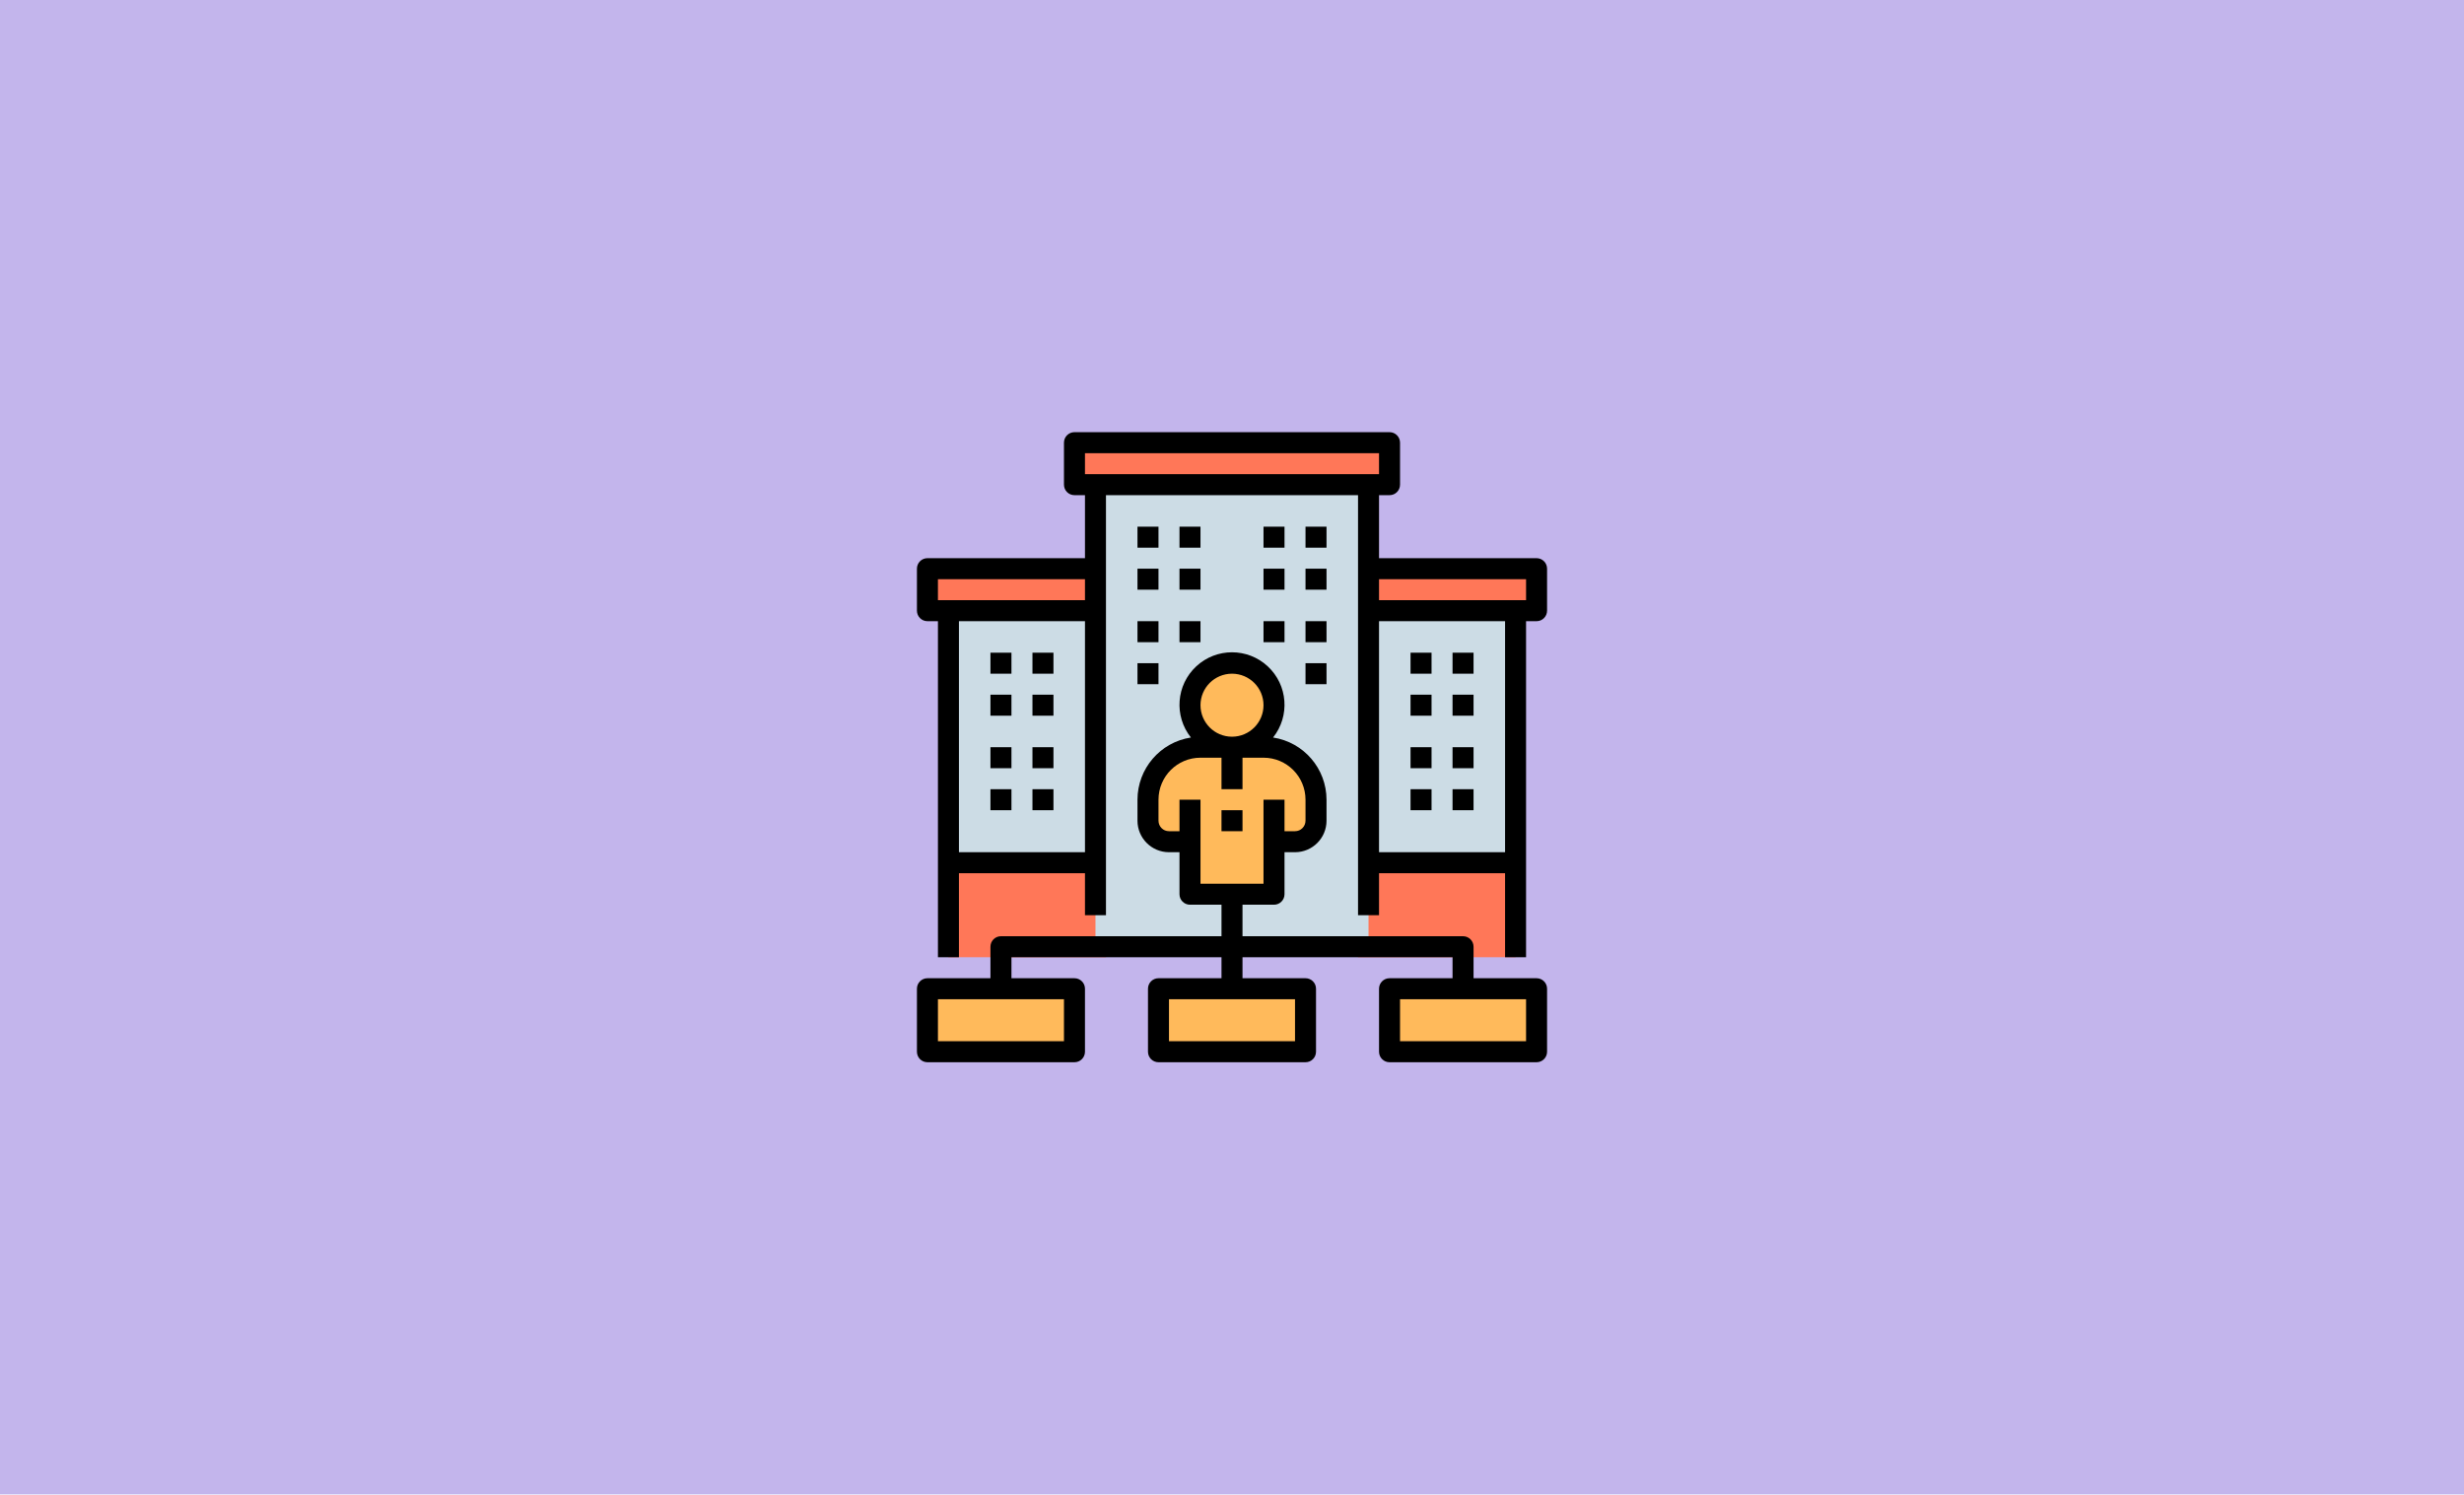
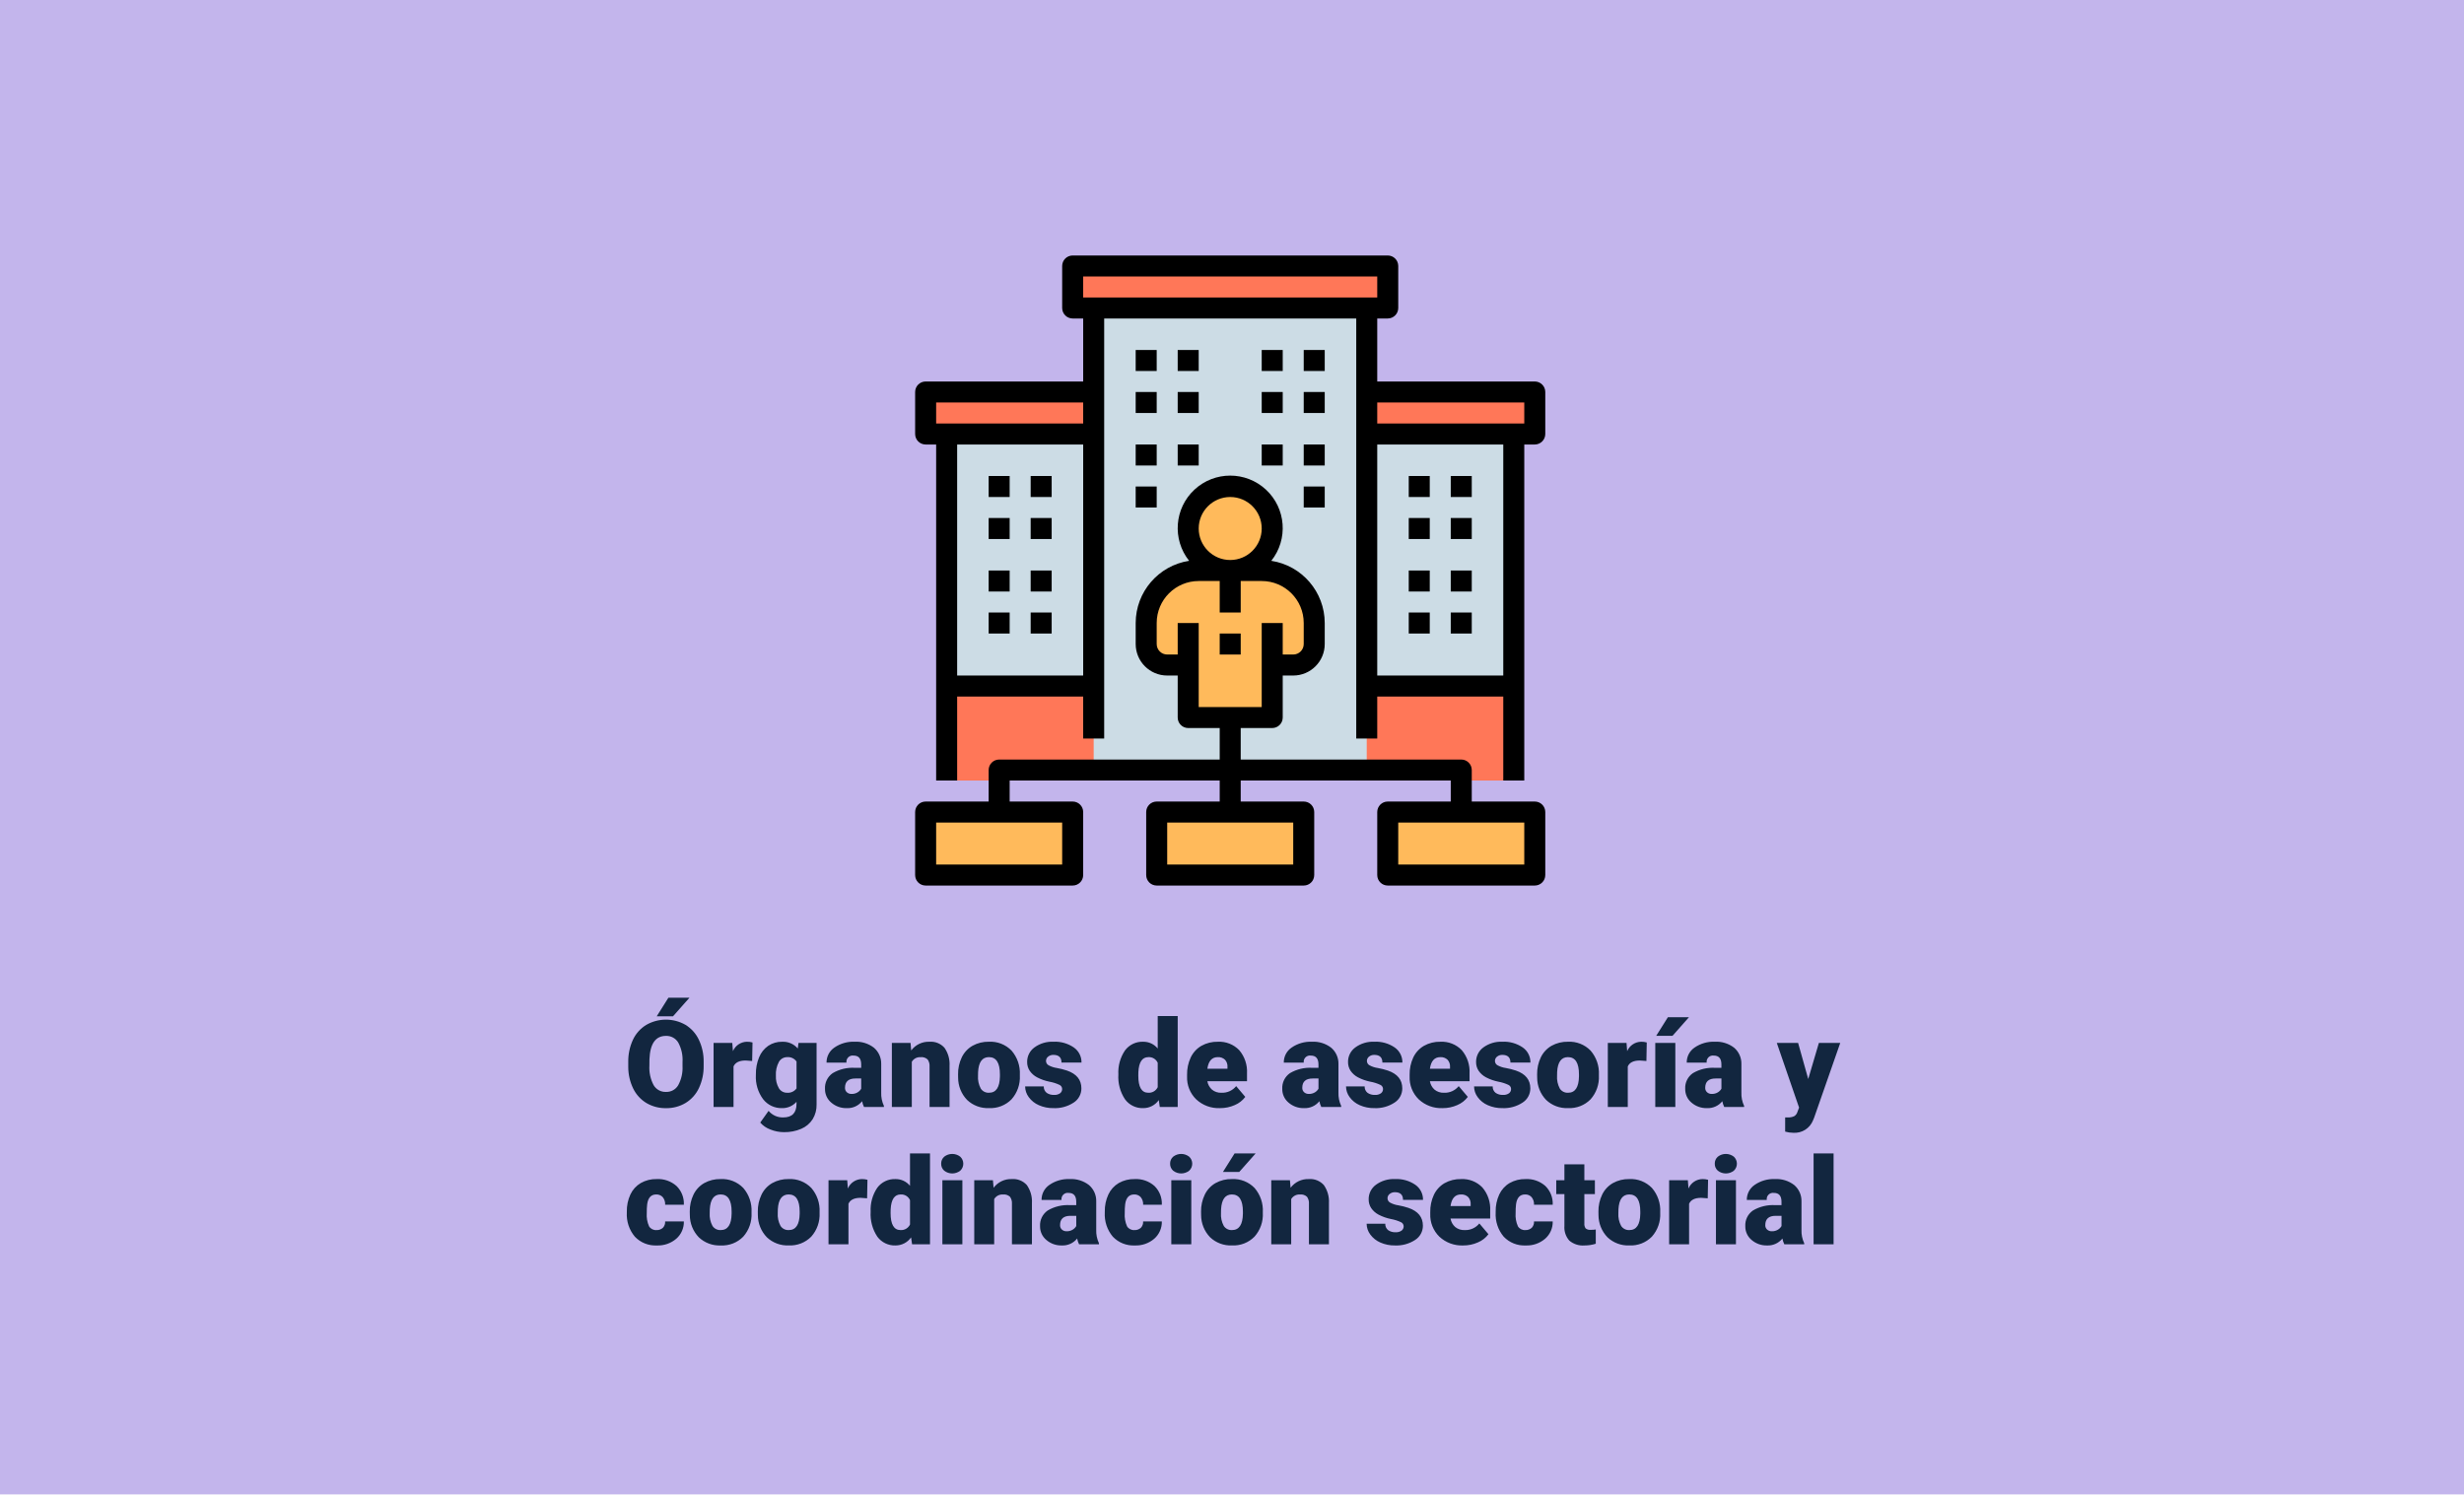
<svg xmlns="http://www.w3.org/2000/svg" width="610" height="370" viewBox="0 0 610 370">
-   <g id="Grupo_85495" data-name="Grupo 85495" transform="translate(-810.008 -90.447)">
-     <rect id="Rectángulo_6948" data-name="Rectángulo 6948" width="610" height="370" transform="translate(810.008 90.447)" fill="#c3b5ec" />
-     <g id="organizacion" transform="translate(1037.008 197.447)">
+   <g id="Grupo_86288" data-name="Grupo 86288" transform="translate(-180 -971.221)">
+     <path id="Trazado_151111" data-name="Trazado 151111" d="M0,0H610V370H0Z" transform="translate(180 971.221)" fill="#c3b5ec" />
+     <g id="organizacion" transform="translate(406.557 1034.475)">
      <path id="Trazado_146935" data-name="Trazado 146935" d="M24,136H63v83.2H24Zm0,0" transform="translate(-16.2 -91.8)" fill="#ccdce5" />
      <path id="Trazado_146936" data-name="Trazado 146936" d="M24,328H63v23.4H24Zm0,0" transform="translate(-16.2 -221.4)" fill="#ff7758" />
      <path id="Trazado_146937" data-name="Trazado 146937" d="M8,104H52.2v10.4H8Zm0,0" transform="translate(-5.4 -70.2)" fill="#ff7758" />
      <path id="Trazado_146941" data-name="Trazado 146941" d="M336,136h39v83.2H336Zm0,0" transform="translate(-226.8 -91.8)" fill="#ccdce5" />
      <path id="Trazado_146942" data-name="Trazado 146942" d="M336,328h39v23.4H336Zm0,0" transform="translate(-226.8 -221.4)" fill="#ff7758" />
      <path id="Trazado_146943" data-name="Trazado 146943" d="M336,104h44.2v10.4H336Zm0,0" transform="translate(-226.8 -70.2)" fill="#ff7758" />
      <path id="Trazado_146947" data-name="Trazado 146947" d="M136,32h67.6V149H136Zm0,0" transform="translate(-91.8 -21.6)" fill="#ccdce5" />
      <path id="Trazado_146948" data-name="Trazado 146948" d="M120,8h78V18.4H120Zm0,0" transform="translate(-81 -5.4)" fill="#ff7758" />
      <path id="Trazado_146949" data-name="Trazado 146949" d="M228.8,186.4A10.4,10.4,0,1,1,218.4,176,10.4,10.4,0,0,1,228.8,186.4Zm0,0" transform="translate(-140.4 -118.8)" fill="#ffba5b" />
      <path id="Trazado_146950" data-name="Trazado 146950" d="M176,258.2V253a13,13,0,0,1,13-13h15.6a13,13,0,0,1,13,13v5.2a5.2,5.2,0,0,1-5.2,5.2h-5.2v13H186.4v-13h-5.2A5.2,5.2,0,0,1,176,258.2Zm0,0" transform="translate(-118.8 -162)" fill="#ffba5b" />
      <g id="Grupo_84320" data-name="Grupo 84320" transform="translate(2.6 137.8)">
        <path id="Trazado_146952" data-name="Trazado 146952" d="M8,424H44.4v15.6H8Zm0,0" transform="translate(-8 -424)" fill="#ffba5b" />
        <path id="Trazado_146953" data-name="Trazado 146953" d="M184,424h36.4v15.6H184Zm0,0" transform="translate(-126.8 -424)" fill="#ffba5b" />
        <path id="Trazado_146954" data-name="Trazado 146954" d="M360,424h36.4v15.6H360Zm0,0" transform="translate(-245.6 -424)" fill="#ffba5b" />
      </g>
      <path id="Trazado_146955" data-name="Trazado 146955" d="M232,288h5.2v5.2H232Zm0,0" transform="translate(-156.6 -194.4)" />
      <path id="Trazado_146956" data-name="Trazado 146956" d="M153.4,248.6H137.8v-7.8a2.6,2.6,0,0,0-2.6-2.6H80.6v-7.8h7.8a2.6,2.6,0,0,0,2.6-2.6V217.4h2.6a7.8,7.8,0,0,0,7.8-7.8v-5.2A15.6,15.6,0,0,0,88.169,189a13,13,0,1,0-20.338,0A15.6,15.6,0,0,0,54.6,204.4v5.2a7.8,7.8,0,0,0,7.8,7.8H65v10.4a2.6,2.6,0,0,0,2.6,2.6h7.8v7.8H20.8a2.6,2.6,0,0,0-2.6,2.6v7.8H2.6A2.6,2.6,0,0,0,0,251.2v15.6a2.6,2.6,0,0,0,2.6,2.6H39a2.6,2.6,0,0,0,2.6-2.6V251.2a2.6,2.6,0,0,0-2.6-2.6H23.4v-5.2h52v5.2H59.8a2.6,2.6,0,0,0-2.6,2.6v15.6a2.6,2.6,0,0,0,2.6,2.6H96.2a2.6,2.6,0,0,0,2.6-2.6V251.2a2.6,2.6,0,0,0-2.6-2.6H80.6v-5.2h52v5.2H117a2.6,2.6,0,0,0-2.6,2.6v15.6a2.6,2.6,0,0,0,2.6,2.6h36.4a2.6,2.6,0,0,0,2.6-2.6V251.2A2.6,2.6,0,0,0,153.4,248.6ZM78,173.2a7.8,7.8,0,1,1-7.8,7.8A7.8,7.8,0,0,1,78,173.2Zm-7.8,41.6V204.4H65v7.8H62.4a2.6,2.6,0,0,1-2.6-2.6v-5.2A10.4,10.4,0,0,1,70.2,194h5.2v7.8h5.2V194h5.2a10.4,10.4,0,0,1,10.4,10.4v5.2a2.6,2.6,0,0,1-2.6,2.6H91v-7.8H85.8v20.8H70.2ZM36.4,264.2H5.2V253.8H36.4Zm57.2,0H62.4V253.8H93.6Zm57.2,0H119.6V253.8h31.2Zm0,0" transform="translate(0 -113.4)" />
      <path id="Trazado_146957" data-name="Trazado 146957" d="M56,168h5.2v5.2H56Zm0,0" transform="translate(-37.8 -113.4)" />
      <path id="Trazado_146958" data-name="Trazado 146958" d="M88,168h5.2v5.2H88Zm0,0" transform="translate(-59.4 -113.4)" />
      <path id="Trazado_146959" data-name="Trazado 146959" d="M56,200h5.2v5.2H56Zm0,0" transform="translate(-37.8 -135)" />
      <path id="Trazado_146960" data-name="Trazado 146960" d="M88,200h5.2v5.2H88Zm0,0" transform="translate(-59.4 -135)" />
      <path id="Trazado_146961" data-name="Trazado 146961" d="M168,72h5.2v5.2H168Zm0,0" transform="translate(-113.4 -48.6)" />
      <path id="Trazado_146962" data-name="Trazado 146962" d="M200,72h5.2v5.2H200Zm0,0" transform="translate(-135 -48.6)" />
      <path id="Trazado_146963" data-name="Trazado 146963" d="M168,104h5.2v5.2H168Zm0,0" transform="translate(-113.4 -70.2)" />
      <path id="Trazado_146964" data-name="Trazado 146964" d="M200,104h5.2v5.2H200Zm0,0" transform="translate(-135 -70.2)" />
      <path id="Trazado_146965" data-name="Trazado 146965" d="M168,144h5.2v5.2H168Zm0,0" transform="translate(-113.4 -97.2)" />
      <path id="Trazado_146966" data-name="Trazado 146966" d="M200,144h5.2v5.2H200Zm0,0" transform="translate(-135 -97.2)" />
      <path id="Trazado_146967" data-name="Trazado 146967" d="M168,176h5.2v5.2H168Zm0,0" transform="translate(-113.4 -118.8)" />
      <path id="Trazado_146968" data-name="Trazado 146968" d="M296,144h5.2v5.2H296Zm0,0" transform="translate(-199.8 -97.2)" />
      <path id="Trazado_146969" data-name="Trazado 146969" d="M264,144h5.2v5.2H264Zm0,0" transform="translate(-178.2 -97.2)" />
      <path id="Trazado_146970" data-name="Trazado 146970" d="M296,176h5.2v5.2H296Zm0,0" transform="translate(-199.8 -118.8)" />
      <path id="Trazado_146971" data-name="Trazado 146971" d="M296,72h5.2v5.2H296Zm0,0" transform="translate(-199.8 -48.6)" />
      <path id="Trazado_146972" data-name="Trazado 146972" d="M264,72h5.2v5.2H264Zm0,0" transform="translate(-178.2 -48.6)" />
      <path id="Trazado_146973" data-name="Trazado 146973" d="M296,104h5.2v5.2H296Zm0,0" transform="translate(-199.8 -70.2)" />
      <path id="Trazado_146974" data-name="Trazado 146974" d="M264,104h5.2v5.2H264Zm0,0" transform="translate(-178.2 -70.2)" />
      <path id="Trazado_146975" data-name="Trazado 146975" d="M56,240h5.2v5.2H56Zm0,0" transform="translate(-37.8 -162)" />
      <path id="Trazado_146976" data-name="Trazado 146976" d="M88,240h5.2v5.2H88Zm0,0" transform="translate(-59.4 -162)" />
      <path id="Trazado_146977" data-name="Trazado 146977" d="M56,272h5.2v5.2H56Zm0,0" transform="translate(-37.8 -183.6)" />
      <path id="Trazado_146978" data-name="Trazado 146978" d="M88,272h5.2v5.2H88Zm0,0" transform="translate(-59.4 -183.6)" />
      <path id="Trazado_146979" data-name="Trazado 146979" d="M408,168h5.2v5.2H408Zm0,0" transform="translate(-275.4 -113.4)" />
      <path id="Trazado_146980" data-name="Trazado 146980" d="M376,168h5.2v5.2H376Zm0,0" transform="translate(-253.8 -113.4)" />
      <path id="Trazado_146981" data-name="Trazado 146981" d="M408,200h5.2v5.2H408Zm0,0" transform="translate(-275.4 -135)" />
      <path id="Trazado_146982" data-name="Trazado 146982" d="M376,200h5.2v5.2H376Zm0,0" transform="translate(-253.8 -135)" />
      <path id="Trazado_146983" data-name="Trazado 146983" d="M408,240h5.2v5.2H408Zm0,0" transform="translate(-275.4 -162)" />
      <path id="Trazado_146984" data-name="Trazado 146984" d="M376,240h5.2v5.2H376Zm0,0" transform="translate(-253.8 -162)" />
      <path id="Trazado_146985" data-name="Trazado 146985" d="M408,272h5.2v5.2H408Zm0,0" transform="translate(-275.4 -183.6)" />
      <path id="Trazado_146986" data-name="Trazado 146986" d="M376,272h5.2v5.2H376Zm0,0" transform="translate(-253.8 -183.6)" />
      <path id="Trazado_146987" data-name="Trazado 146987" d="M153.4,31.2h-39V15.6H117a2.6,2.6,0,0,0,2.6-2.6V2.6A2.6,2.6,0,0,0,117,0H39a2.6,2.6,0,0,0-2.6,2.6V13A2.6,2.6,0,0,0,39,15.6h2.6V31.2H2.6A2.6,2.6,0,0,0,0,33.8V44.2a2.6,2.6,0,0,0,2.6,2.6H5.2V130h5.2V109.2H41.6v10.4h5.2V15.6h62.4v104h5.2V109.2h31.2V130h5.2V46.8h2.6a2.6,2.6,0,0,0,2.6-2.6V33.8A2.6,2.6,0,0,0,153.4,31.2ZM5.2,36.4H41.6v5.2H5.2ZM10.4,104V46.8H41.6V104ZM44.2,10.4H41.6V5.2h72.8v5.2ZM114.4,104V46.8h31.2V104Zm36.4-62.4H114.4V36.4h36.4Zm0,0" />
    </g>
+     <path id="Trazado_151112" data-name="Trazado 151112" d="M42.7,18.775A12.577,12.577,0,0,1,41.54,24.3,8.553,8.553,0,0,1,38.251,28a9.157,9.157,0,0,1-4.856,1.3,9.286,9.286,0,0,1-4.834-1.252,8.538,8.538,0,0,1-3.289-3.582,12.215,12.215,0,0,1-1.238-5.347v-1.2a12.633,12.633,0,0,1,1.15-5.53,8.532,8.532,0,0,1,3.3-3.7A9.757,9.757,0,0,1,38.2,8.668a8.685,8.685,0,0,1,3.3,3.669A12.27,12.27,0,0,1,42.7,17.794Zm-5.229-.894a8.969,8.969,0,0,0-1.062-4.827,3.406,3.406,0,0,0-3.04-1.648q-3.867,0-4.087,5.8l-.015,1.567a9.224,9.224,0,0,0,1.04,4.819A3.4,3.4,0,0,0,33.4,25.279a3.36,3.36,0,0,0,3-1.655,8.972,8.972,0,0,0,1.069-4.761Zm-3.5-15.923h5.215l-4.072,4.6-4.028-.007ZM54.708,17.618,53.083,17.5q-2.329,0-2.988,1.465V29H45.158V13.15h4.629l.161,2.036a3.823,3.823,0,0,1,3.472-2.329,4.814,4.814,0,0,1,1.377.176Zm.923,3.34a10.7,10.7,0,0,1,.791-4.248,6.368,6.368,0,0,1,2.271-2.849,5.985,5.985,0,0,1,3.442-1A4.759,4.759,0,0,1,66,14.527l.176-1.377h4.482V28.4a6.682,6.682,0,0,1-.974,3.64,6.251,6.251,0,0,1-2.82,2.373,10.365,10.365,0,0,1-4.277.828,8.942,8.942,0,0,1-3.376-.659,6.1,6.1,0,0,1-2.5-1.714l2.065-2.9a4.527,4.527,0,0,0,3.633,1.626q3.281,0,3.281-3.369v-.5a4.636,4.636,0,0,1-3.589,1.567,5.728,5.728,0,0,1-4.687-2.219,9.2,9.2,0,0,1-1.787-5.94Zm4.951.308a5.638,5.638,0,0,0,.732,3.083,2.311,2.311,0,0,0,2.051,1.135,2.622,2.622,0,0,0,2.329-1.069V17.75a2.556,2.556,0,0,0-2.3-1.084,2.326,2.326,0,0,0-2.065,1.179A6.43,6.43,0,0,0,60.583,21.266ZM82.394,29a5.574,5.574,0,0,1-.469-1.421,4.59,4.59,0,0,1-3.809,1.714,5.623,5.623,0,0,1-3.809-1.355,4.313,4.313,0,0,1-1.567-3.406,4.433,4.433,0,0,1,1.9-3.9,9.7,9.7,0,0,1,5.537-1.318h1.523v-.839q0-2.193-1.89-2.193a1.545,1.545,0,0,0-1.758,1.737H73.122a4.425,4.425,0,0,1,1.956-3.731,8.218,8.218,0,0,1,4.988-1.434,7.205,7.205,0,0,1,4.79,1.479,5.144,5.144,0,0,1,1.8,4.058v7.017a7.186,7.186,0,0,0,.674,3.34V29ZM79.3,25.777a2.754,2.754,0,0,0,1.531-.4,2.479,2.479,0,0,0,.872-.894V21.954H80.27q-2.578,0-2.578,2.314a1.413,1.413,0,0,0,.454,1.091A1.643,1.643,0,0,0,79.3,25.777ZM93.922,13.15l.161,1.86a5.375,5.375,0,0,1,4.526-2.153,4.522,4.522,0,0,1,3.7,1.479,7.044,7.044,0,0,1,1.267,4.453V29H98.625V19a2.675,2.675,0,0,0-.483-1.765,2.236,2.236,0,0,0-1.758-.564,2.354,2.354,0,0,0-2.153,1.143V29H89.293V13.15Zm11.763,7.778a9.355,9.355,0,0,1,.923-4.226,6.6,6.6,0,0,1,2.651-2.849,7.985,7.985,0,0,1,4.058-1,7.288,7.288,0,0,1,5.61,2.2,8.46,8.46,0,0,1,2.051,6v.176a8.208,8.208,0,0,1-2.058,5.881,7.307,7.307,0,0,1-5.574,2.175,7.39,7.39,0,0,1-5.435-2.029,7.935,7.935,0,0,1-2.212-5.5Zm4.937.308a5.9,5.9,0,0,0,.688,3.223,2.294,2.294,0,0,0,2.036,1.025q2.637,0,2.7-4.058v-.5q0-4.263-2.725-4.263-2.476,0-2.681,3.677Zm20.83,3.311a1.14,1.14,0,0,0-.659-1.011,10.027,10.027,0,0,0-2.5-.791,11.422,11.422,0,0,1-3.047-1.077,5.1,5.1,0,0,1-1.831-1.619,3.865,3.865,0,0,1-.63-2.183,4.381,4.381,0,0,1,1.8-3.6,7.422,7.422,0,0,1,4.717-1.414,8.223,8.223,0,0,1,5.039,1.421,4.443,4.443,0,0,1,1.9,3.735h-4.951q0-1.9-2.007-1.9a1.989,1.989,0,0,0-1.3.432,1.338,1.338,0,0,0-.527,1.077,1.228,1.228,0,0,0,.645,1.069,6.09,6.09,0,0,0,2.058.674,17.785,17.785,0,0,1,2.483.63q3.574,1.23,3.574,4.409a4.151,4.151,0,0,1-1.926,3.53,8.447,8.447,0,0,1-4.988,1.362,8.62,8.62,0,0,1-3.633-.732,6.075,6.075,0,0,1-2.49-1.992,4.511,4.511,0,0,1-.894-2.651H126.9a1.908,1.908,0,0,0,.732,1.6,3.013,3.013,0,0,0,1.8.505,2.37,2.37,0,0,0,1.516-.41A1.312,1.312,0,0,0,131.452,24.547Zm13.916-3.589a9.682,9.682,0,0,1,1.626-5.933,5.352,5.352,0,0,1,4.541-2.168,4.552,4.552,0,0,1,3.574,1.67V6.5h4.951V29h-4.438l-.249-1.7a4.674,4.674,0,0,1-3.867,1.992,5.342,5.342,0,0,1-4.482-2.168A9.989,9.989,0,0,1,145.368,20.958Zm4.937.308q0,4.219,2.461,4.219a2.43,2.43,0,0,0,2.344-1.377V18.072a2.365,2.365,0,0,0-2.314-1.406q-2.285,0-2.476,3.691Zm20.229,8.027a8.148,8.148,0,0,1-5.9-2.175,7.512,7.512,0,0,1-2.256-5.662v-.41a9.734,9.734,0,0,1,.9-4.292,6.592,6.592,0,0,1,2.629-2.878,7.938,7.938,0,0,1,4.1-1.018,6.861,6.861,0,0,1,5.273,2.073,8.145,8.145,0,0,1,1.934,5.779v1.919H167.4a3.558,3.558,0,0,0,1.157,2.095,3.443,3.443,0,0,0,2.314.762,4.437,4.437,0,0,0,3.662-1.641l2.256,2.666a6.306,6.306,0,0,1-2.615,2.029A8.836,8.836,0,0,1,170.534,29.293Zm-.557-12.627q-2.168,0-2.578,2.871h4.98v-.381a2.445,2.445,0,0,0-.6-1.838A2.39,2.39,0,0,0,169.977,16.666ZM195.6,29a5.574,5.574,0,0,1-.469-1.421,4.59,4.59,0,0,1-3.809,1.714,5.623,5.623,0,0,1-3.809-1.355,4.313,4.313,0,0,1-1.567-3.406,4.433,4.433,0,0,1,1.9-3.9,9.7,9.7,0,0,1,5.537-1.318h1.523v-.839q0-2.193-1.89-2.193a1.545,1.545,0,0,0-1.758,1.737h-4.937a4.425,4.425,0,0,1,1.956-3.731,8.218,8.218,0,0,1,4.988-1.434,7.205,7.205,0,0,1,4.79,1.479,5.144,5.144,0,0,1,1.8,4.058v7.017a7.186,7.186,0,0,0,.674,3.34V29Zm-3.091-3.223a2.754,2.754,0,0,0,1.531-.4,2.479,2.479,0,0,0,.872-.894V21.954h-1.436q-2.578,0-2.578,2.314a1.413,1.413,0,0,0,.454,1.091A1.643,1.643,0,0,0,192.506,25.777Zm18.384-1.23a1.14,1.14,0,0,0-.659-1.011,10.027,10.027,0,0,0-2.5-.791,11.422,11.422,0,0,1-3.047-1.077,5.1,5.1,0,0,1-1.831-1.619,3.865,3.865,0,0,1-.63-2.183,4.381,4.381,0,0,1,1.8-3.6,7.422,7.422,0,0,1,4.717-1.414,8.223,8.223,0,0,1,5.039,1.421,4.443,4.443,0,0,1,1.9,3.735h-4.951q0-1.9-2.007-1.9a1.989,1.989,0,0,0-1.3.432,1.338,1.338,0,0,0-.527,1.077,1.228,1.228,0,0,0,.645,1.069,6.09,6.09,0,0,0,2.058.674,17.785,17.785,0,0,1,2.483.63q3.574,1.23,3.574,4.409a4.151,4.151,0,0,1-1.926,3.53,8.447,8.447,0,0,1-4.988,1.362,8.62,8.62,0,0,1-3.633-.732,6.075,6.075,0,0,1-2.49-1.992,4.511,4.511,0,0,1-.894-2.651h4.614a1.908,1.908,0,0,0,.732,1.6,3.013,3.013,0,0,0,1.8.505,2.37,2.37,0,0,0,1.516-.41A1.312,1.312,0,0,0,210.89,24.547Zm14.736,4.746a8.148,8.148,0,0,1-5.9-2.175,7.512,7.512,0,0,1-2.256-5.662v-.41a9.734,9.734,0,0,1,.9-4.292A6.592,6.592,0,0,1,221,13.875a7.938,7.938,0,0,1,4.1-1.018,6.861,6.861,0,0,1,5.273,2.073,8.145,8.145,0,0,1,1.934,5.779v1.919h-9.814a3.558,3.558,0,0,0,1.157,2.095,3.443,3.443,0,0,0,2.314.762,4.437,4.437,0,0,0,3.662-1.641l2.256,2.666a6.306,6.306,0,0,1-2.615,2.029A8.836,8.836,0,0,1,225.626,29.293Zm-.557-12.627q-2.168,0-2.578,2.871h4.98v-.381a2.445,2.445,0,0,0-.6-1.838A2.39,2.39,0,0,0,225.07,16.666Zm17.52,7.881a1.14,1.14,0,0,0-.659-1.011,10.027,10.027,0,0,0-2.5-.791,11.422,11.422,0,0,1-3.047-1.077,5.1,5.1,0,0,1-1.831-1.619,3.865,3.865,0,0,1-.63-2.183,4.381,4.381,0,0,1,1.8-3.6,7.422,7.422,0,0,1,4.717-1.414,8.223,8.223,0,0,1,5.039,1.421,4.443,4.443,0,0,1,1.9,3.735h-4.951q0-1.9-2.007-1.9a1.989,1.989,0,0,0-1.3.432,1.338,1.338,0,0,0-.527,1.077,1.228,1.228,0,0,0,.645,1.069,6.09,6.09,0,0,0,2.058.674,17.785,17.785,0,0,1,2.483.63q3.574,1.23,3.574,4.409a4.151,4.151,0,0,1-1.926,3.53,8.447,8.447,0,0,1-4.988,1.362,8.62,8.62,0,0,1-3.633-.732,6.075,6.075,0,0,1-2.49-1.992,4.511,4.511,0,0,1-.894-2.651h4.614a1.908,1.908,0,0,0,.732,1.6,3.013,3.013,0,0,0,1.8.505,2.37,2.37,0,0,0,1.516-.41A1.312,1.312,0,0,0,242.589,24.547Zm6.445-3.618a9.355,9.355,0,0,1,.923-4.226,6.6,6.6,0,0,1,2.651-2.849,7.985,7.985,0,0,1,4.058-1,7.288,7.288,0,0,1,5.61,2.2,8.46,8.46,0,0,1,2.051,6v.176a8.208,8.208,0,0,1-2.058,5.881,7.307,7.307,0,0,1-5.574,2.175,7.39,7.39,0,0,1-5.435-2.029,7.935,7.935,0,0,1-2.212-5.5Zm4.937.308a5.9,5.9,0,0,0,.688,3.223,2.294,2.294,0,0,0,2.036,1.025q2.637,0,2.7-4.058v-.5q0-4.263-2.725-4.263-2.476,0-2.681,3.677Zm22.119-3.618-1.626-.117q-2.329,0-2.988,1.465V29H266.54V13.15h4.629l.161,2.036a3.823,3.823,0,0,1,3.472-2.329,4.814,4.814,0,0,1,1.377.176ZM283.253,29h-4.966V13.15h4.966ZM281.408,6.793h5.215l-4.072,4.6-4.028-.007ZM295.353,29a5.574,5.574,0,0,1-.469-1.421,4.59,4.59,0,0,1-3.809,1.714,5.623,5.623,0,0,1-3.809-1.355,4.313,4.313,0,0,1-1.567-3.406,4.433,4.433,0,0,1,1.9-3.9,9.7,9.7,0,0,1,5.537-1.318h1.523v-.839q0-2.193-1.89-2.193a1.545,1.545,0,0,0-1.758,1.737h-4.937a4.425,4.425,0,0,1,1.956-3.731,8.218,8.218,0,0,1,4.988-1.434,7.205,7.205,0,0,1,4.79,1.479,5.144,5.144,0,0,1,1.8,4.058v7.017a7.186,7.186,0,0,0,.674,3.34V29Zm-3.091-3.223a2.754,2.754,0,0,0,1.531-.4,2.479,2.479,0,0,0,.872-.894V21.954h-1.436q-2.578,0-2.578,2.314a1.413,1.413,0,0,0,.454,1.091A1.643,1.643,0,0,0,292.262,25.777Zm23.892-3.691,2.637-8.936h5.288l-6.46,18.5-.278.674a4.907,4.907,0,0,1-4.863,3.076,7.737,7.737,0,0,1-2.036-.292V31.593h.645a3.376,3.376,0,0,0,1.589-.3,1.824,1.824,0,0,0,.813-1.078l.4-1.055L308.375,13.15h5.273ZM31,59.484a2.2,2.2,0,0,0,1.611-.564,2.068,2.068,0,0,0,.557-1.575H37.8a5.48,5.48,0,0,1-1.868,4.277,6.947,6.947,0,0,1-4.812,1.67,7.034,7.034,0,0,1-5.449-2.168,8.542,8.542,0,0,1-1.992-6.006v-.205a9.654,9.654,0,0,1,.886-4.241,6.453,6.453,0,0,1,2.556-2.827,7.622,7.622,0,0,1,3.955-.989,6.86,6.86,0,0,1,4.907,1.714A6.079,6.079,0,0,1,37.8,53.215H33.168a2.71,2.71,0,0,0-.6-1.89,2.073,2.073,0,0,0-1.611-.659q-1.919,0-2.241,2.446a17.262,17.262,0,0,0-.1,2.139,6.78,6.78,0,0,0,.571,3.311A1.978,1.978,0,0,0,31,59.484Zm8.262-4.556a9.355,9.355,0,0,1,.923-4.226,6.6,6.6,0,0,1,2.651-2.849,7.985,7.985,0,0,1,4.058-1,7.288,7.288,0,0,1,5.61,2.2,8.46,8.46,0,0,1,2.051,6v.176A8.208,8.208,0,0,1,52.5,61.118a7.307,7.307,0,0,1-5.574,2.175,7.39,7.39,0,0,1-5.435-2.029,7.935,7.935,0,0,1-2.212-5.5Zm4.937.308a5.9,5.9,0,0,0,.688,3.223,2.294,2.294,0,0,0,2.036,1.025q2.637,0,2.7-4.058v-.5q0-4.263-2.725-4.263-2.476,0-2.681,3.677Zm11.909-.308A9.355,9.355,0,0,1,57.03,50.7a6.6,6.6,0,0,1,2.651-2.849,7.985,7.985,0,0,1,4.058-1,7.288,7.288,0,0,1,5.61,2.2,8.46,8.46,0,0,1,2.051,6v.176a8.208,8.208,0,0,1-2.058,5.881,7.307,7.307,0,0,1-5.574,2.175,7.39,7.39,0,0,1-5.435-2.029,7.935,7.935,0,0,1-2.212-5.5Zm4.937.308a5.9,5.9,0,0,0,.688,3.223,2.294,2.294,0,0,0,2.036,1.025q2.637,0,2.7-4.058v-.5q0-4.263-2.725-4.263-2.476,0-2.681,3.677Zm22.119-3.618L81.537,51.5q-2.329,0-2.988,1.465V63H73.612V47.15h4.629l.161,2.036a3.823,3.823,0,0,1,3.472-2.329,4.814,4.814,0,0,1,1.377.176Zm.879,3.34a9.682,9.682,0,0,1,1.626-5.933,5.352,5.352,0,0,1,4.541-2.168,4.552,4.552,0,0,1,3.574,1.67V40.5h4.951V63H94.3l-.249-1.7a4.674,4.674,0,0,1-3.867,1.992A5.342,5.342,0,0,1,85.7,61.125,9.989,9.989,0,0,1,84.042,54.958Zm4.937.308q0,4.219,2.461,4.219a2.43,2.43,0,0,0,2.344-1.377V52.072a2.365,2.365,0,0,0-2.314-1.406q-2.285,0-2.476,3.691ZM106.747,63H101.8V47.15h4.951ZM101.5,43.049a2.223,2.223,0,0,1,.762-1.739,3.223,3.223,0,0,1,3.955,0,2.366,2.366,0,0,1,0,3.478,3.223,3.223,0,0,1-3.955,0A2.223,2.223,0,0,1,101.5,43.049Zm12.817,4.1.161,1.86a5.375,5.375,0,0,1,4.526-2.153,4.522,4.522,0,0,1,3.7,1.479,7.044,7.044,0,0,1,1.267,4.453V63h-4.951V53a2.675,2.675,0,0,0-.483-1.765,2.236,2.236,0,0,0-1.758-.564,2.354,2.354,0,0,0-2.153,1.143V63h-4.937V47.15ZM135.634,63a5.574,5.574,0,0,1-.469-1.421,4.59,4.59,0,0,1-3.809,1.714,5.623,5.623,0,0,1-3.809-1.355,4.313,4.313,0,0,1-1.567-3.406,4.433,4.433,0,0,1,1.9-3.9,9.7,9.7,0,0,1,5.537-1.318h1.523v-.839q0-2.193-1.89-2.193a1.545,1.545,0,0,0-1.758,1.737h-4.937a4.425,4.425,0,0,1,1.956-3.731,8.218,8.218,0,0,1,4.988-1.434,7.205,7.205,0,0,1,4.79,1.479,5.144,5.144,0,0,1,1.8,4.058v7.017a7.186,7.186,0,0,0,.674,3.34V63Zm-3.091-3.223a2.754,2.754,0,0,0,1.531-.4,2.479,2.479,0,0,0,.872-.894V55.954H133.51q-2.578,0-2.578,2.314a1.413,1.413,0,0,0,.454,1.091A1.643,1.643,0,0,0,132.543,59.777Zm16.787-.293a2.2,2.2,0,0,0,1.611-.564,2.068,2.068,0,0,0,.557-1.575h4.629a5.48,5.48,0,0,1-1.868,4.277,6.947,6.947,0,0,1-4.812,1.67A7.034,7.034,0,0,1,144,61.125a8.542,8.542,0,0,1-1.992-6.006v-.205a9.654,9.654,0,0,1,.886-4.241,6.453,6.453,0,0,1,2.556-2.827,7.622,7.622,0,0,1,3.955-.989,6.86,6.86,0,0,1,4.907,1.714,6.079,6.079,0,0,1,1.816,4.644H151.5a2.71,2.71,0,0,0-.6-1.89,2.073,2.073,0,0,0-1.611-.659q-1.919,0-2.241,2.446a17.262,17.262,0,0,0-.1,2.139,6.78,6.78,0,0,0,.571,3.311A1.978,1.978,0,0,0,149.33,59.484ZM163.422,63h-4.951V47.15h4.951Zm-5.244-19.951a2.223,2.223,0,0,1,.762-1.739,3.223,3.223,0,0,1,3.955,0,2.366,2.366,0,0,1,0,3.478,3.223,3.223,0,0,1-3.955,0A2.223,2.223,0,0,1,158.178,43.049Zm7.661,11.88a9.355,9.355,0,0,1,.923-4.226,6.6,6.6,0,0,1,2.651-2.849,7.985,7.985,0,0,1,4.058-1,7.288,7.288,0,0,1,5.61,2.2,8.46,8.46,0,0,1,2.051,6v.176a8.208,8.208,0,0,1-2.058,5.881,7.307,7.307,0,0,1-5.574,2.175,7.39,7.39,0,0,1-5.435-2.029,7.935,7.935,0,0,1-2.212-5.5Zm4.937.308a5.9,5.9,0,0,0,.688,3.223,2.294,2.294,0,0,0,2.036,1.025q2.637,0,2.7-4.058v-.5q0-4.263-2.725-4.263-2.476,0-2.681,3.677ZM174.145,40.5h5.215l-4.072,4.6-4.028-.007Zm13.7,6.65.161,1.86a5.375,5.375,0,0,1,4.526-2.153,4.522,4.522,0,0,1,3.7,1.479,7.044,7.044,0,0,1,1.267,4.453V63h-4.951V53a2.675,2.675,0,0,0-.483-1.765,2.236,2.236,0,0,0-1.758-.564,2.354,2.354,0,0,0-2.153,1.143V63h-4.937V47.15ZM216,58.547a1.14,1.14,0,0,0-.659-1.011,10.027,10.027,0,0,0-2.5-.791,11.422,11.422,0,0,1-3.047-1.077,5.1,5.1,0,0,1-1.831-1.619,3.865,3.865,0,0,1-.63-2.183,4.381,4.381,0,0,1,1.8-3.6,7.422,7.422,0,0,1,4.717-1.414,8.223,8.223,0,0,1,5.039,1.421,4.443,4.443,0,0,1,1.9,3.735h-4.951q0-1.9-2.007-1.9a1.989,1.989,0,0,0-1.3.432A1.338,1.338,0,0,0,212,51.618a1.228,1.228,0,0,0,.645,1.069,6.09,6.09,0,0,0,2.058.674,17.785,17.785,0,0,1,2.483.63q3.574,1.23,3.574,4.409a4.151,4.151,0,0,1-1.926,3.53,8.447,8.447,0,0,1-4.988,1.362,8.62,8.62,0,0,1-3.633-.732,6.075,6.075,0,0,1-2.49-1.992,4.511,4.511,0,0,1-.894-2.651h4.614a1.908,1.908,0,0,0,.732,1.6,3.013,3.013,0,0,0,1.8.505,2.37,2.37,0,0,0,1.516-.41A1.312,1.312,0,0,0,216,58.547Zm14.736,4.746a8.148,8.148,0,0,1-5.9-2.175,7.512,7.512,0,0,1-2.256-5.662v-.41a9.734,9.734,0,0,1,.9-4.292,6.592,6.592,0,0,1,2.629-2.878,7.938,7.938,0,0,1,4.1-1.018,6.861,6.861,0,0,1,5.273,2.073,8.145,8.145,0,0,1,1.934,5.779v1.919H227.6a3.558,3.558,0,0,0,1.157,2.095,3.443,3.443,0,0,0,2.314.762,4.437,4.437,0,0,0,3.662-1.641l2.256,2.666a6.306,6.306,0,0,1-2.615,2.029A8.836,8.836,0,0,1,230.731,63.293Zm-.557-12.627q-2.168,0-2.578,2.871h4.98v-.381a2.445,2.445,0,0,0-.6-1.838A2.39,2.39,0,0,0,230.175,50.666ZM246.1,59.484a2.2,2.2,0,0,0,1.611-.564,2.068,2.068,0,0,0,.557-1.575h4.629a5.48,5.48,0,0,1-1.868,4.277,6.947,6.947,0,0,1-4.812,1.67,7.034,7.034,0,0,1-5.449-2.168,8.542,8.542,0,0,1-1.992-6.006v-.205a9.654,9.654,0,0,1,.886-4.241,6.453,6.453,0,0,1,2.556-2.827,7.622,7.622,0,0,1,3.955-.989,6.86,6.86,0,0,1,4.907,1.714,6.079,6.079,0,0,1,1.816,4.644h-4.629a2.71,2.71,0,0,0-.6-1.89,2.073,2.073,0,0,0-1.611-.659q-1.919,0-2.241,2.446a17.262,17.262,0,0,0-.1,2.139,6.78,6.78,0,0,0,.571,3.311A1.978,1.978,0,0,0,246.1,59.484ZM260.731,43.21v3.94h2.607v3.428h-2.607v7.251a1.851,1.851,0,0,0,.322,1.245,1.729,1.729,0,0,0,1.274.352,7.242,7.242,0,0,0,1.23-.088v3.53a9.11,9.11,0,0,1-2.783.425,5.171,5.171,0,0,1-3.765-1.2,4.923,4.923,0,0,1-1.216-3.647V50.578h-2.021V47.15h2.021V43.21Zm3.486,11.719a9.355,9.355,0,0,1,.923-4.226,6.6,6.6,0,0,1,2.651-2.849,7.985,7.985,0,0,1,4.058-1,7.288,7.288,0,0,1,5.61,2.2,8.46,8.46,0,0,1,2.051,6v.176a8.208,8.208,0,0,1-2.058,5.881,7.307,7.307,0,0,1-5.574,2.175,7.39,7.39,0,0,1-5.435-2.029,7.935,7.935,0,0,1-2.212-5.5Zm4.937.308a5.9,5.9,0,0,0,.688,3.223,2.294,2.294,0,0,0,2.036,1.025q2.637,0,2.7-4.058v-.5q0-4.263-2.725-4.263-2.476,0-2.681,3.677Zm22.119-3.618-1.626-.117q-2.329,0-2.988,1.465V63h-4.937V47.15h4.629l.161,2.036a3.823,3.823,0,0,1,3.472-2.329,4.814,4.814,0,0,1,1.377.176ZM298.261,63H293.31V47.15h4.951Zm-5.244-19.951a2.223,2.223,0,0,1,.762-1.739,3.223,3.223,0,0,1,3.955,0,2.366,2.366,0,0,1,0,3.478,3.223,3.223,0,0,1-3.955,0A2.223,2.223,0,0,1,293.017,43.049ZM310.229,63a5.574,5.574,0,0,1-.469-1.421,4.59,4.59,0,0,1-3.809,1.714,5.623,5.623,0,0,1-3.809-1.355,4.313,4.313,0,0,1-1.567-3.406,4.433,4.433,0,0,1,1.9-3.9,9.7,9.7,0,0,1,5.537-1.318h1.523v-.839q0-2.193-1.89-2.193a1.545,1.545,0,0,0-1.758,1.737h-4.937a4.425,4.425,0,0,1,1.956-3.731,8.218,8.218,0,0,1,4.988-1.434,7.205,7.205,0,0,1,4.79,1.479,5.144,5.144,0,0,1,1.8,4.058v7.017a7.186,7.186,0,0,0,.674,3.34V63Zm-3.091-3.223a2.754,2.754,0,0,0,1.531-.4,2.479,2.479,0,0,0,.872-.894V55.954H308.1q-2.578,0-2.578,2.314a1.413,1.413,0,0,0,.454,1.091A1.643,1.643,0,0,0,307.138,59.777ZM322.431,63h-4.951V40.5h4.951Z" transform="translate(311.5 1216.291)" fill="#12263f" />
  </g>
</svg>
